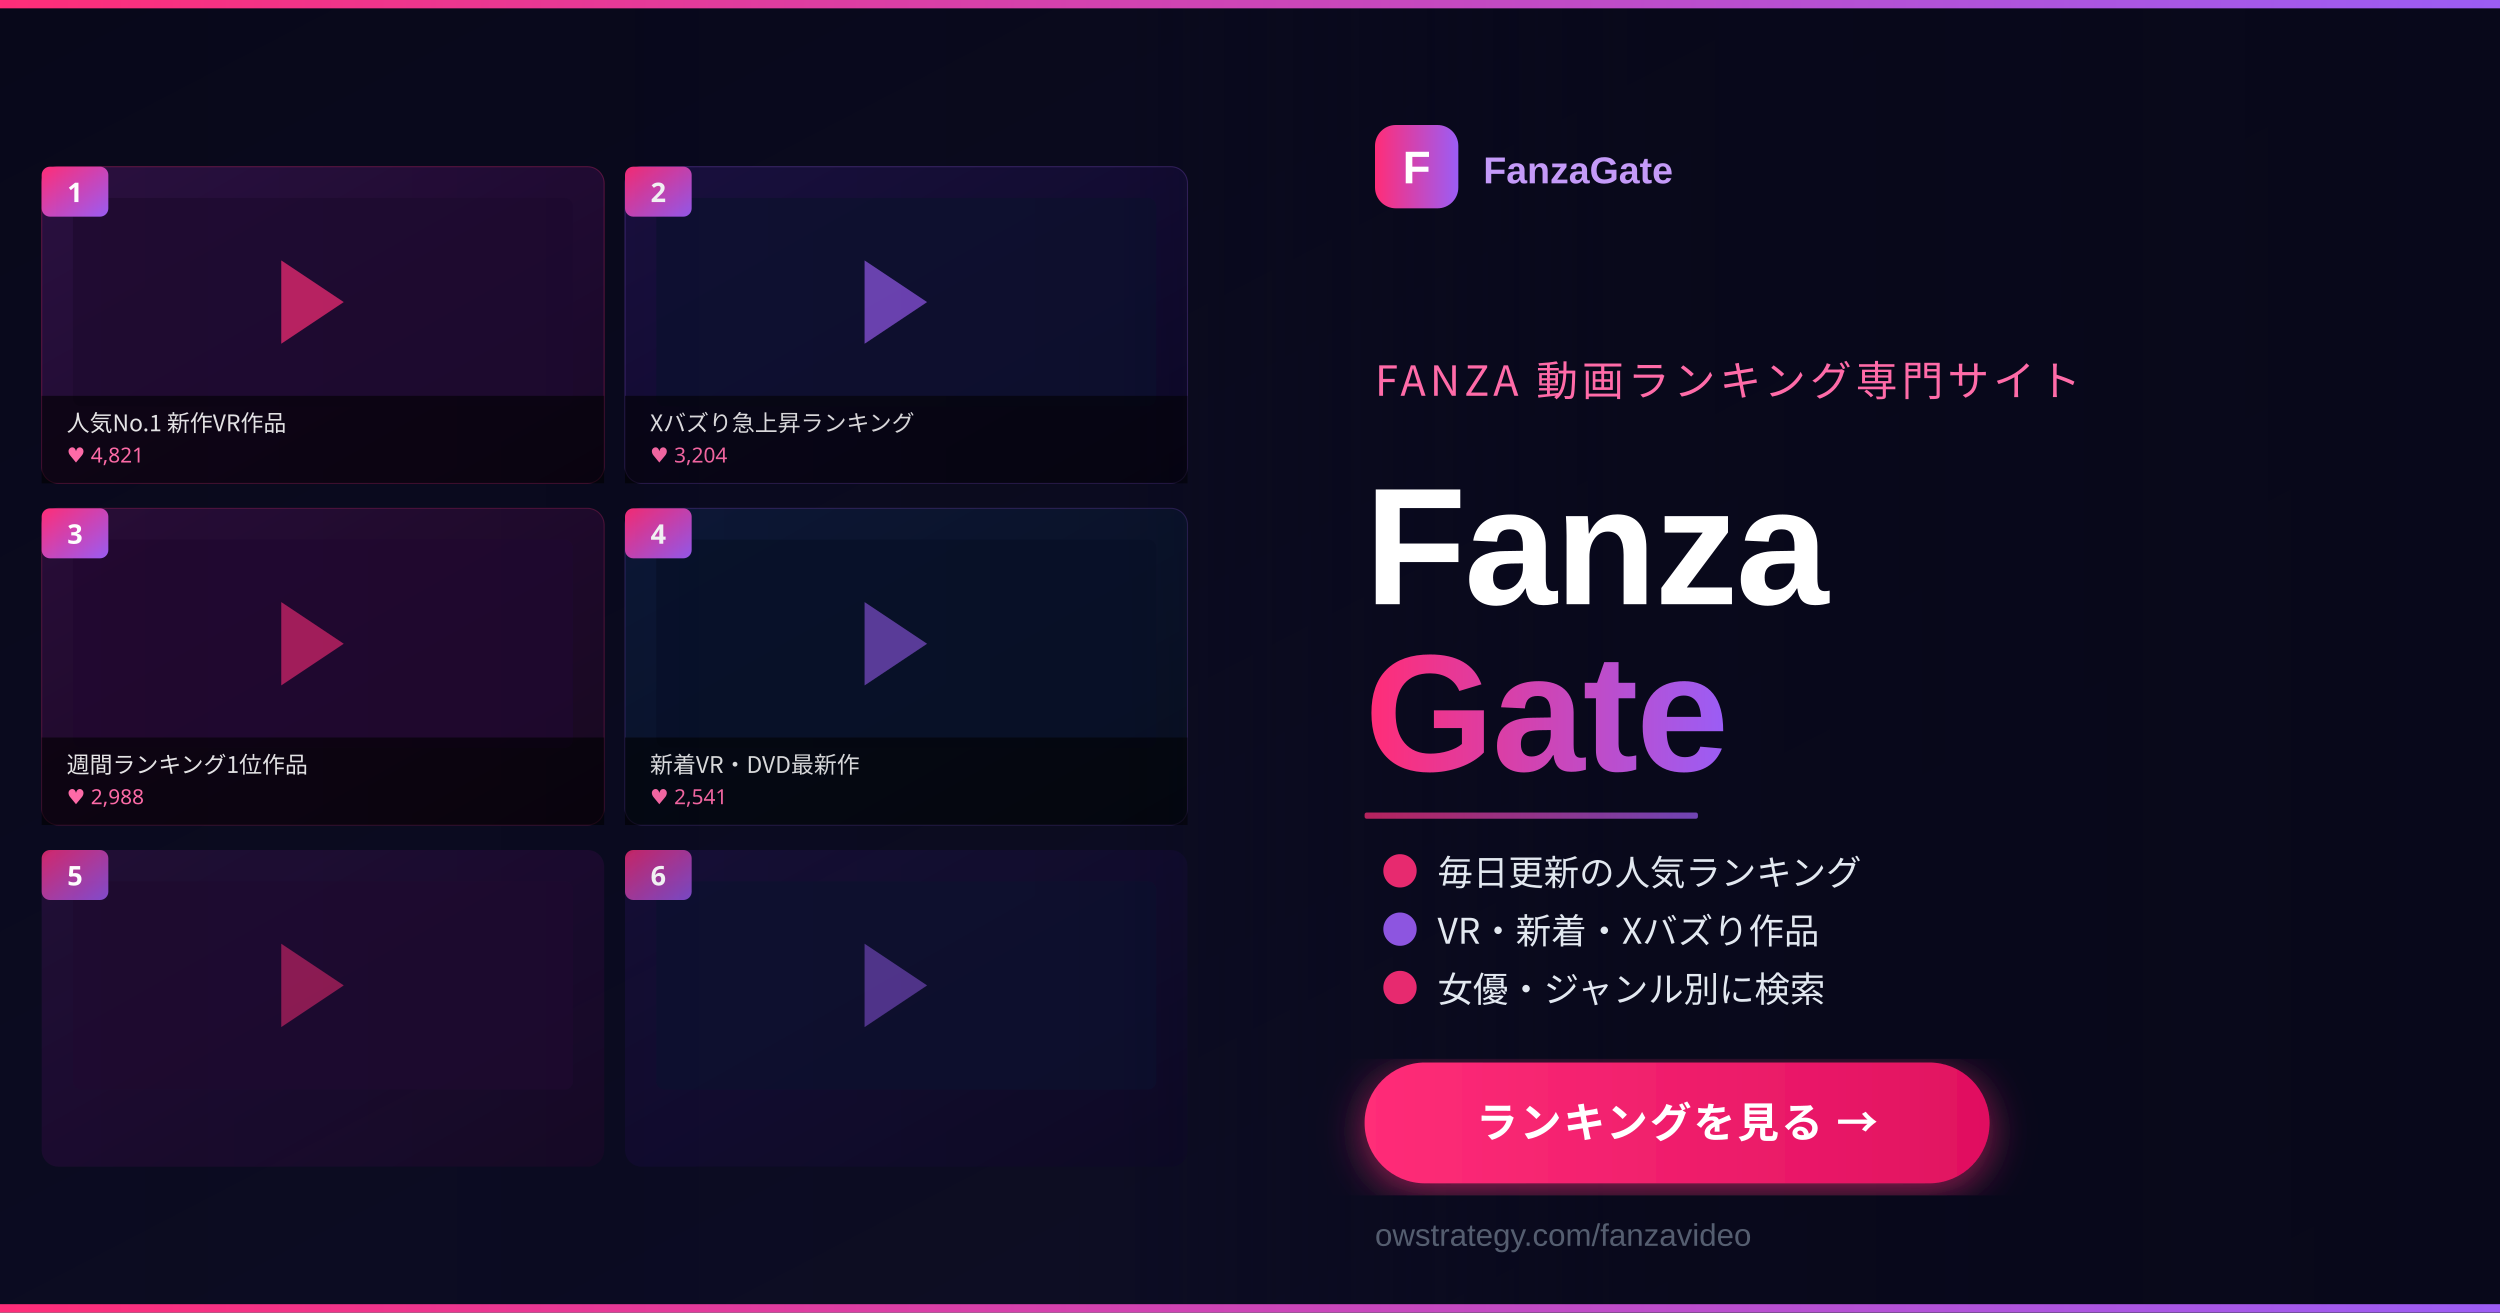
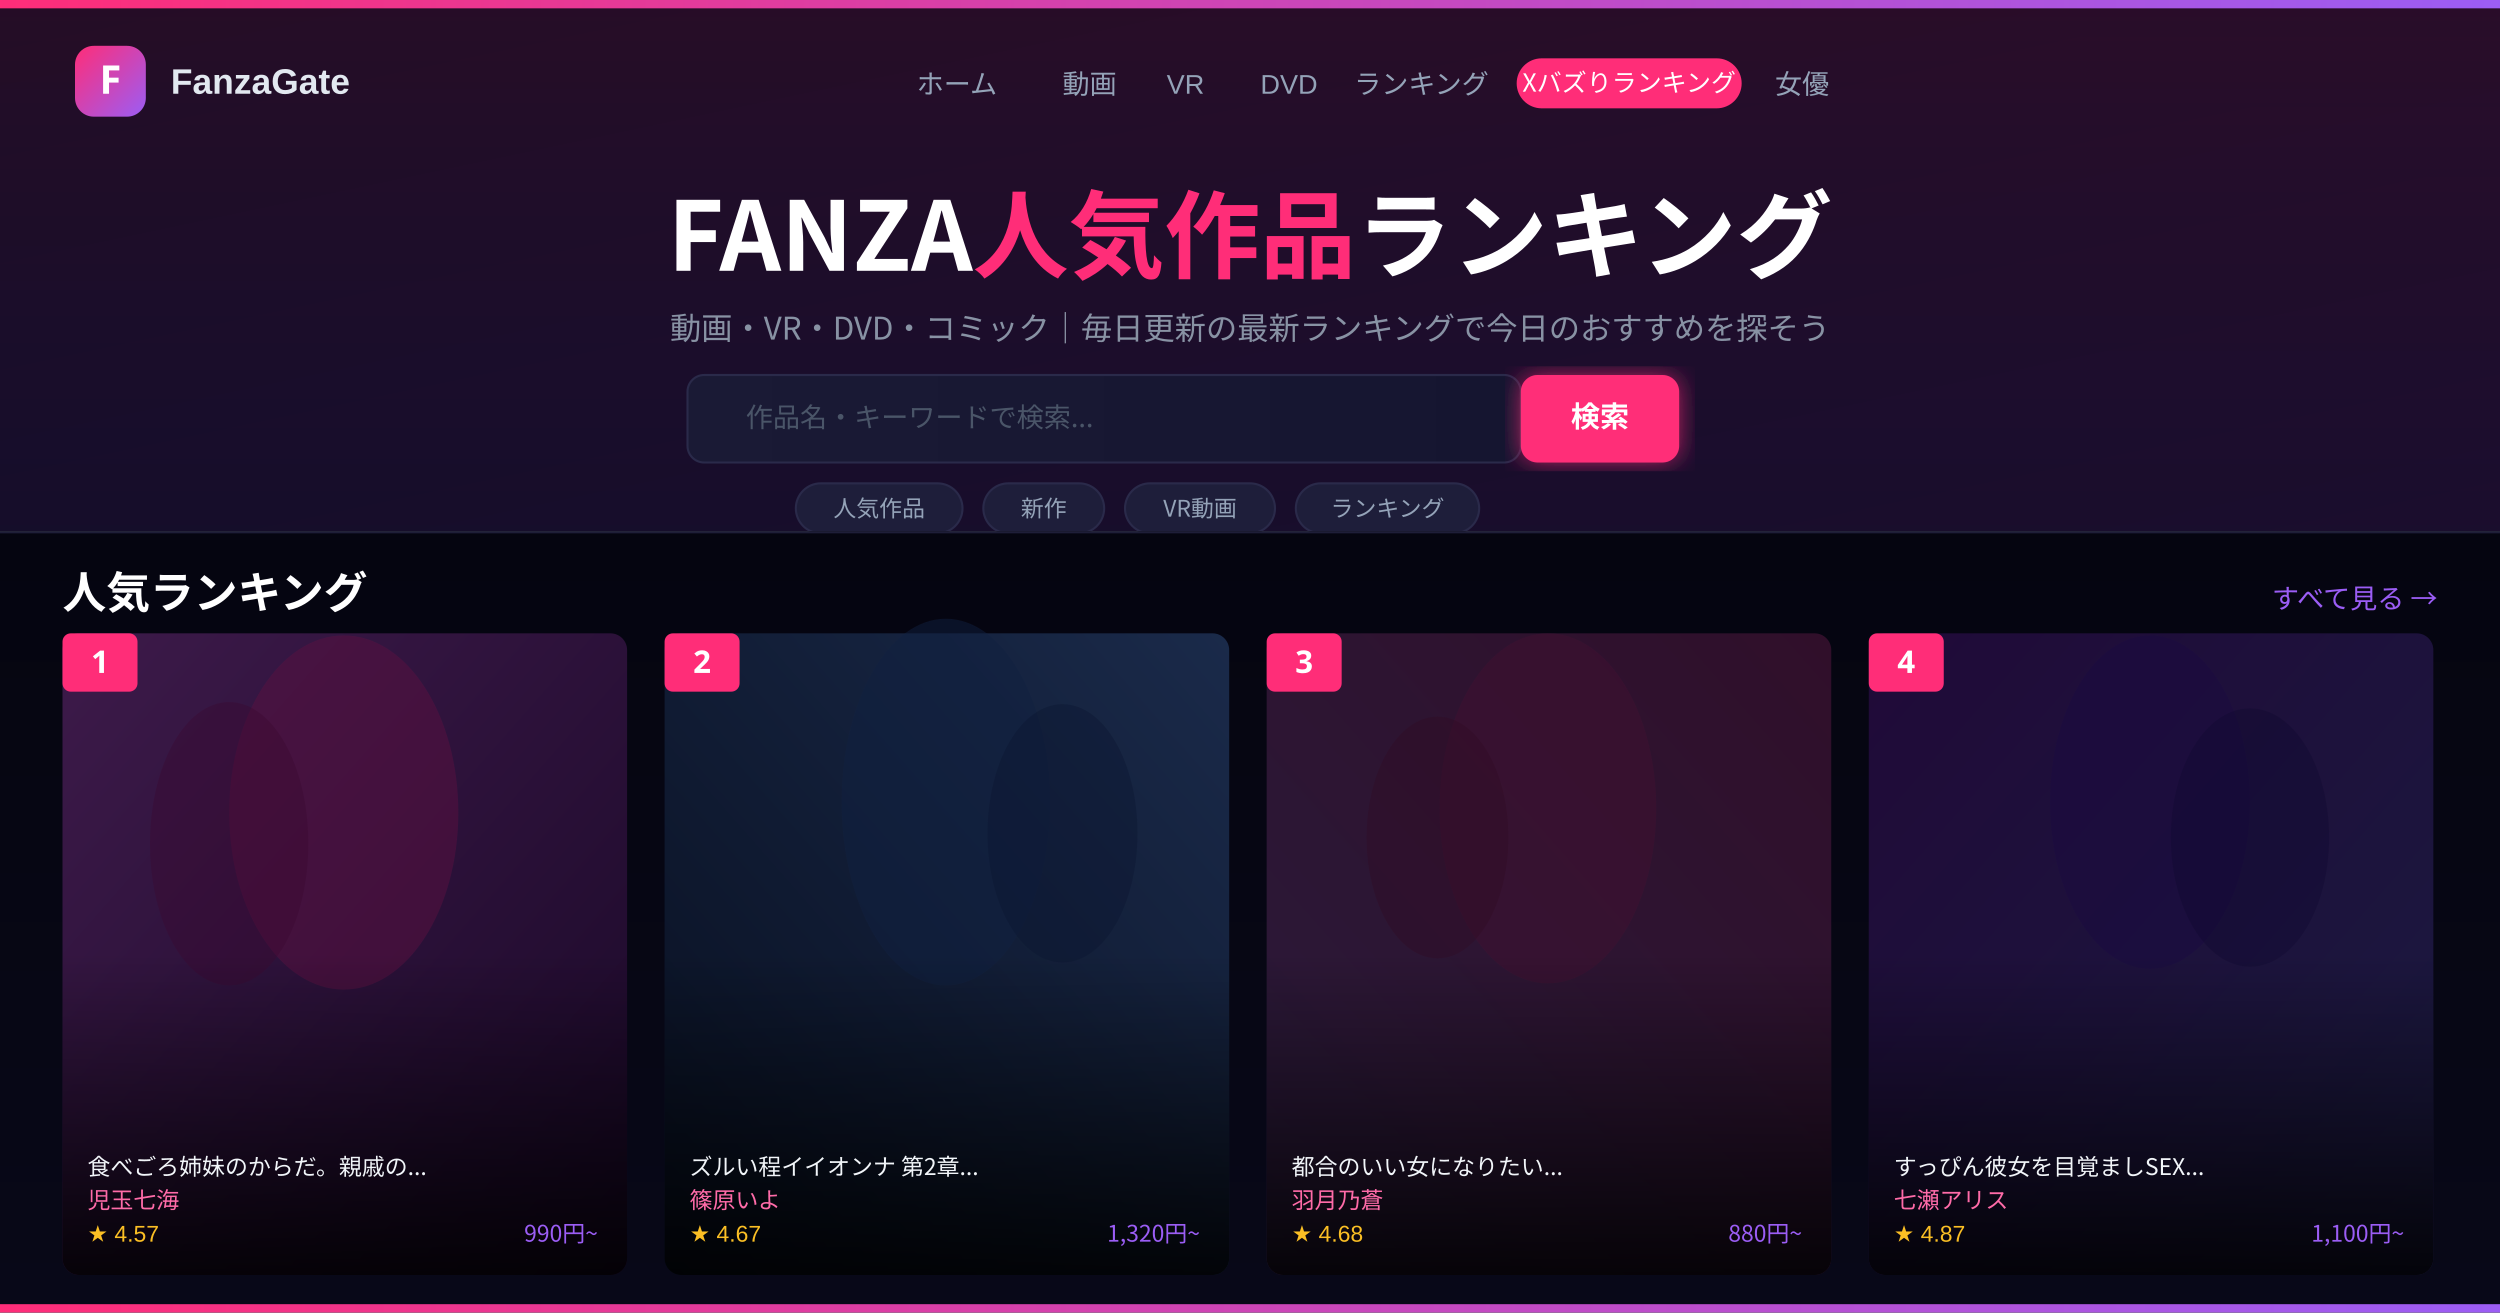
<svg xmlns="http://www.w3.org/2000/svg" width="1200" height="630" viewBox="0 0 1200 630">
  <defs>
-     <linearGradient id="bg" x1="0%" y1="0%" x2="100%" y2="100%">
+     <linearGradient id="heroBg" x1="0%" y1="0%" x2="100%" y2="100%">
      <stop offset="0%" style="stop-color:#08081a" />
-       <stop offset="100%" style="stop-color:#0f0f28" />
+       <stop offset="100%" style="stop-color:#120820" />
+     </linearGradient>
+     <linearGradient id="bottomBg" x1="0%" y1="0%" x2="0%" y2="100%">
+       <stop offset="0%" style="stop-color:#050510" />
+       <stop offset="100%" style="stop-color:#080818" />
    </linearGradient>
    <linearGradient id="pinkPurple" x1="0%" y1="0%" x2="100%" y2="0%">
      <stop offset="0%" style="stop-color:#ff2d78" />
      <stop offset="100%" style="stop-color:#9b5df5" />
    </linearGradient>
-     <linearGradient id="card1" x1="0%" y1="0%" x2="100%" y2="100%">
-       <stop offset="0%" style="stop-color:#2a1040" />
-       <stop offset="100%" style="stop-color:#1a0828" />
-     </linearGradient>
-     <linearGradient id="card2" x1="0%" y1="0%" x2="100%" y2="100%">
-       <stop offset="0%" style="stop-color:#1a1040" />
-       <stop offset="100%" style="stop-color:#0d0828" />
-     </linearGradient>
-     <linearGradient id="card3" x1="0%" y1="0%" x2="100%" y2="100%">
-       <stop offset="0%" style="stop-color:#280d38" />
-       <stop offset="100%" style="stop-color:#180820" />
-     </linearGradient>
-     <linearGradient id="card4" x1="0%" y1="0%" x2="100%" y2="100%">
-       <stop offset="0%" style="stop-color:#0d1838" />
-       <stop offset="100%" style="stop-color:#081020" />
-     </linearGradient>
-     <linearGradient id="overlay" x1="0%" y1="0%" x2="100%" y2="0%">
-       <stop offset="0%" style="stop-color:#08081a;stop-opacity:0" />
-       <stop offset="45%" style="stop-color:#08081a;stop-opacity:0.1" />
-       <stop offset="65%" style="stop-color:#08081a;stop-opacity:0.85" />
-       <stop offset="100%" style="stop-color:#08081a;stop-opacity:1" />
-     </linearGradient>
-     <linearGradient id="cardOverlay" x1="0%" y1="0%" x2="0%" y2="100%">
-       <stop offset="0%" style="stop-color:#000000;stop-opacity:0" />
-       <stop offset="100%" style="stop-color:#000000;stop-opacity:0.75" />
-     </linearGradient>
-     <linearGradient id="btnGrad" x1="0%" y1="0%" x2="100%" y2="0%">
-       <stop offset="0%" style="stop-color:#ff2d78" />
-       <stop offset="100%" style="stop-color:#e01060" />
-     </linearGradient>
-     <linearGradient id="rankBadge" x1="0%" y1="0%" x2="100%" y2="100%">
+     <linearGradient id="logoGrad" x1="0%" y1="0%" x2="100%" y2="100%">
      <stop offset="0%" style="stop-color:#ff2d78" />
      <stop offset="100%" style="stop-color:#9b5df5" />
    </linearGradient>
-     <filter id="btnShadow">
-       <feDropShadow dx="0" dy="4" stdDeviation="10" flood-color="#ff2d78" flood-opacity="0.6" />
+     <linearGradient id="searchBg" x1="0%" y1="0%" x2="100%" y2="0%">
+       <stop offset="0%" style="stop-color:#1a1a35" />
+       <stop offset="100%" style="stop-color:#151530" />
+     </linearGradient>
+     <linearGradient id="thumb1" x1="0%" y1="0%" x2="100%" y2="100%">
+       <stop offset="0%" style="stop-color:#3d1a4a" />
+       <stop offset="100%" style="stop-color:#1a0828" />
+     </linearGradient>
+     <linearGradient id="thumb2" x1="100%" y1="0%" x2="0%" y2="100%">
+       <stop offset="0%" style="stop-color:#1a2a4a" />
+       <stop offset="100%" style="stop-color:#080f20" />
+     </linearGradient>
+     <linearGradient id="thumb3" x1="0%" y1="100%" x2="100%" y2="0%">
+       <stop offset="0%" style="stop-color:#2a1a3a" />
+       <stop offset="100%" style="stop-color:#300f2a" />
+     </linearGradient>
+     <linearGradient id="thumb4" x1="100%" y1="100%" x2="0%" y2="0%">
+       <stop offset="0%" style="stop-color:#1a1a40" />
+       <stop offset="100%" style="stop-color:#200a38" />
+     </linearGradient>
+     <linearGradient id="cardOverlay" x1="0%" y1="0%" x2="0%" y2="100%">
+       <stop offset="50%" style="stop-color:#000;stop-opacity:0" />
+       <stop offset="100%" style="stop-color:#000;stop-opacity:0.85" />
+     </linearGradient>
+     <linearGradient id="glowHero" x1="50%" y1="0%" x2="50%" y2="100%">
+       <stop offset="0%" style="stop-color:#ff2d78;stop-opacity:0.12" />
+       <stop offset="100%" style="stop-color:#9b5df5;stop-opacity:0.06" />
+     </linearGradient>
+     <filter id="btnGlow">
+       <feDropShadow dx="0" dy="0" stdDeviation="6" flood-color="#ff2d78" flood-opacity="0.7" />
    </filter>
-     <filter id="cardShadow">
-       <feDropShadow dx="0" dy="2" stdDeviation="4" flood-color="#000" flood-opacity="0.5" />
-     </filter>
-     <clipPath id="card1clip">
-       <rect x="20" y="80" width="270" height="152" rx="8" />
-     </clipPath>
-     <clipPath id="card2clip">
-       <rect x="300" y="80" width="270" height="152" rx="8" />
-     </clipPath>
-     <clipPath id="card3clip">
-       <rect x="20" y="244" width="270" height="152" rx="8" />
-     </clipPath>
-     <clipPath id="card4clip">
-       <rect x="300" y="244" width="270" height="152" rx="8" />
-     </clipPath>
-     <clipPath id="card5clip">
-       <rect x="20" y="408" width="270" height="152" rx="8" />
-     </clipPath>
-     <clipPath id="card6clip">
-       <rect x="300" y="408" width="270" height="152" rx="8" />
-     </clipPath>
  </defs>
-   <rect width="1200" height="630" fill="url(#bg)" />
-   <rect x="20" y="80" width="270" height="152" rx="8" fill="url(#card1)" />
-   <rect x="20" y="80" width="270" height="152" rx="8" fill="none" stroke="#ff2d78" stroke-width="0.5" opacity="0.3" />
-   <rect x="35" y="95" width="240" height="100" rx="4" fill="#1e0a30" opacity="0.8" />
-   <polygon points="135,125 165,145 135,165" fill="#ff2d78" opacity="0.7" />
-   <rect x="20" y="190" width="270" height="42" rx="0" fill="#000" opacity="0.6" />
-   <text x="32" y="207" font-family="Noto Sans CJK JP, sans-serif" font-size="11" fill="#ffffff" opacity="0.9">人気No.1 新作VR作品</text>
-   <text x="32" y="222" font-family="sans-serif" font-size="10" fill="#ff6ba8">♥ 4,821</text>
-   <rect x="20" y="80" width="32" height="24" rx="4" fill="url(#rankBadge)" />
-   <text x="36" y="97" font-family="Arial Black, sans-serif" font-size="13" font-weight="900" fill="white" text-anchor="middle">1</text>
-   <rect x="300" y="80" width="270" height="152" rx="8" fill="url(#card2)" />
-   <rect x="300" y="80" width="270" height="152" rx="8" fill="none" stroke="#9b5df5" stroke-width="0.5" opacity="0.3" />
-   <rect x="315" y="95" width="240" height="100" rx="4" fill="#0d1030" opacity="0.8" />
-   <polygon points="415,125 445,145 415,165" fill="#9b5df5" opacity="0.7" />
-   <rect x="300" y="190" width="270" height="42" rx="0" fill="#000" opacity="0.6" />
-   <text x="312" y="207" font-family="Noto Sans CJK JP, sans-serif" font-size="11" fill="#ffffff" opacity="0.9">Xバズり急上昇ランキング</text>
-   <text x="312" y="222" font-family="sans-serif" font-size="10" fill="#ff6ba8">♥ 3,204</text>
-   <rect x="300" y="80" width="32" height="24" rx="4" fill="url(#rankBadge)" />
-   <text x="316" y="97" font-family="Arial Black, sans-serif" font-size="13" font-weight="900" fill="white" text-anchor="middle">2</text>
-   <rect x="20" y="244" width="270" height="152" rx="8" fill="url(#card3)" />
-   <rect x="20" y="244" width="270" height="152" rx="8" fill="none" stroke="#ff2d78" stroke-width="0.5" opacity="0.25" />
-   <rect x="35" y="259" width="240" height="100" rx="4" fill="#200830" opacity="0.8" />
-   <polygon points="135,289 165,309 135,329" fill="#ff2d78" opacity="0.6" />
-   <rect x="20" y="354" width="270" height="42" rx="0" fill="#000" opacity="0.6" />
-   <text x="32" y="371" font-family="Noto Sans CJK JP, sans-serif" font-size="11" fill="#ffffff" opacity="0.9">週間ランキング1位作品</text>
-   <text x="32" y="386" font-family="sans-serif" font-size="10" fill="#ff6ba8">♥ 2,988</text>
-   <rect x="20" y="244" width="32" height="24" rx="4" fill="url(#rankBadge)" />
-   <text x="36" y="261" font-family="Arial Black, sans-serif" font-size="13" font-weight="900" fill="white" text-anchor="middle">3</text>
-   <rect x="300" y="244" width="270" height="152" rx="8" fill="url(#card4)" />
-   <rect x="300" y="244" width="270" height="152" rx="8" fill="none" stroke="#9b5df5" stroke-width="0.5" opacity="0.25" />
-   <rect x="315" y="259" width="240" height="100" rx="4" fill="#081028" opacity="0.8" />
-   <polygon points="415,289 445,309 415,329" fill="#9b5df5" opacity="0.6" />
-   <rect x="300" y="354" width="270" height="42" rx="0" fill="#000" opacity="0.6" />
-   <text x="312" y="371" font-family="Noto Sans CJK JP, sans-serif" font-size="11" fill="#ffffff" opacity="0.9">新着VR・DVD最新作</text>
-   <text x="312" y="386" font-family="sans-serif" font-size="10" fill="#ff6ba8">♥ 2,541</text>
-   <rect x="300" y="244" width="32" height="24" rx="4" fill="url(#rankBadge)" />
-   <text x="316" y="261" font-family="Arial Black, sans-serif" font-size="13" font-weight="900" fill="white" text-anchor="middle">4</text>
-   <rect x="20" y="408" width="270" height="152" rx="8" fill="url(#card1)" opacity="0.7" />
-   <rect x="35" y="423" width="240" height="100" rx="4" fill="#1e0a30" opacity="0.8" />
-   <polygon points="135,453 165,473 135,493" fill="#ff2d78" opacity="0.5" />
-   <rect x="20" y="408" width="32" height="24" rx="4" fill="url(#rankBadge)" opacity="0.8" />
-   <text x="36" y="425" font-family="Arial Black, sans-serif" font-size="13" font-weight="900" fill="white" text-anchor="middle">5</text>
-   <rect x="300" y="408" width="270" height="152" rx="8" fill="url(#card2)" opacity="0.7" />
-   <rect x="315" y="423" width="240" height="100" rx="4" fill="#0d1030" opacity="0.8" />
-   <polygon points="415,453 445,473 415,493" fill="#9b5df5" opacity="0.5" />
-   <rect x="300" y="408" width="32" height="24" rx="4" fill="url(#rankBadge)" opacity="0.8" />
-   <text x="316" y="425" font-family="Arial Black, sans-serif" font-size="13" font-weight="900" fill="white" text-anchor="middle">6</text>
-   <rect width="1200" height="630" fill="url(#overlay)" />
+   <rect width="1200" height="255" fill="url(#heroBg)" />
+   <rect width="1200" height="255" fill="url(#glowHero)" />
  <rect x="0" y="0" width="1200" height="4" fill="url(#pinkPurple)" />
+   <rect x="36" y="22" width="34" height="34" rx="9" fill="url(#logoGrad)" />
+   <text x="53" y="45" font-family="Arial Black, sans-serif" font-size="19" font-weight="900" fill="white" text-anchor="middle">F</text>
+   <text x="82" y="45" font-family="Arial, sans-serif" font-size="17" font-weight="700" fill="#e2e8f0">FanzaGate</text>
+   <text x="440" y="45" font-family="Noto Sans CJK JP, sans-serif" font-size="13" fill="#94a3b8">ホーム</text>
+   <text x="510" y="45" font-family="Noto Sans CJK JP, sans-serif" font-size="13" fill="#94a3b8">動画</text>
+   <text x="560" y="45" font-family="Arial, sans-serif" font-size="13" fill="#94a3b8">VR</text>
+   <text x="605" y="45" font-family="Arial, sans-serif" font-size="13" fill="#94a3b8">DVD</text>
+   <text x="650" y="45" font-family="Noto Sans CJK JP, sans-serif" font-size="13" fill="#94a3b8">ランキング</text>
+   <rect x="728" y="28" width="108" height="24" rx="12" fill="#ff2d78" />
+   <text x="782" y="44" font-family="Noto Sans CJK JP, sans-serif" font-size="12" fill="white" text-anchor="middle">Xバズりランキング</text>
+   <text x="852" y="45" font-family="Noto Sans CJK JP, sans-serif" font-size="13" fill="#94a3b8">女優</text>
+   <text x="600" y="130" font-family="Noto Sans CJK JP, Arial Black, sans-serif" font-size="46" font-weight="900" fill="white" text-anchor="middle">FANZA<tspan fill="#ff2d78">人気作品</tspan>ランキング</text>
+   <text x="600" y="163" font-family="Noto Sans CJK JP, sans-serif" font-size="15" fill="#8892a4" text-anchor="middle">動画・VR・DVD・コミック｜毎日更新の最新ランキングで今日のおすすめを探そう</text>
+   <rect x="330" y="180" width="400" height="42" rx="8" fill="url(#searchBg)" stroke="#2a2a4a" stroke-width="1" />
+   <text x="358" y="205" font-family="Noto Sans CJK JP, sans-serif" font-size="13" fill="#4a5568">作品名・キーワードで検索...</text>
+   <rect x="730" y="180" width="76" height="42" rx="8" fill="#ff2d78" filter="url(#btnGlow)" />
+   <text x="768" y="205" font-family="Noto Sans CJK JP, sans-serif" font-size="14" font-weight="700" fill="white" text-anchor="middle">検索</text>
+   <rect x="382" y="232" width="80" height="24" rx="12" fill="#1e1e3a" stroke="#2a2a4a" stroke-width="1" />
+   <text x="422" y="248" font-family="Noto Sans CJK JP, sans-serif" font-size="11" fill="#94a3b8" text-anchor="middle">人気作品</text>
+   <rect x="472" y="232" width="58" height="24" rx="12" fill="#1e1e3a" stroke="#2a2a4a" stroke-width="1" />
+   <text x="501" y="248" font-family="Noto Sans CJK JP, sans-serif" font-size="11" fill="#94a3b8" text-anchor="middle">新作</text>
+   <rect x="540" y="232" width="72" height="24" rx="12" fill="#1e1e3a" stroke="#2a2a4a" stroke-width="1" />
+   <text x="576" y="248" font-family="Noto Sans CJK JP, sans-serif" font-size="11" fill="#94a3b8" text-anchor="middle">VR動画</text>
+   <rect x="622" y="232" width="88" height="24" rx="12" fill="#1e1e3a" stroke="#2a2a4a" stroke-width="1" />
+   <text x="666" y="248" font-family="Noto Sans CJK JP, sans-serif" font-size="11" fill="#94a3b8" text-anchor="middle">ランキング</text>
+   <rect x="0" y="255" width="1200" height="375" fill="url(#bottomBg)" />
+   <rect x="0" y="255" width="1200" height="1" fill="#1e1e38" />
+   <text x="30" y="292" font-family="Noto Sans CJK JP, Arial Black, sans-serif" font-size="21" font-weight="900" fill="white">人気ランキング</text>
+   <text x="1170" y="292" font-family="Noto Sans CJK JP, sans-serif" font-size="13" fill="#9b5df5" text-anchor="end">すべて見る →</text>
+   <rect x="30" y="304" width="271" height="308" rx="8" fill="url(#thumb1)" />
+   <ellipse cx="165" cy="390" rx="55" ry="85" fill="#5a1040" opacity="0.5" />
+   <ellipse cx="110" cy="405" rx="38" ry="68" fill="#3a0830" opacity="0.4" />
+   <rect x="30" y="304" width="271" height="308" rx="8" fill="url(#cardOverlay)" />
+   <rect x="30" y="304" width="36" height="28" rx="4" fill="#ff2d78" />
+   <text x="48" y="323" font-family="Arial Black, sans-serif" font-size="15" font-weight="900" fill="white" text-anchor="middle">1</text>
+   <text x="42" y="564" font-family="Noto Sans CJK JP, sans-serif" font-size="11" fill="#f1f5f9">食べごろ姉妹のからだ。親戚の...</text>
+   <text x="42" y="580" font-family="Noto Sans CJK JP, sans-serif" font-size="11" fill="#ff6ba8">児玉七海</text>
+   <text x="42" y="596" font-family="Arial, sans-serif" font-size="11" fill="#fbbf24">★ 4.57</text>
+   <text x="287" y="596" font-family="Noto Sans CJK JP, sans-serif" font-size="11" fill="#9b5df5" text-anchor="end">990円~</text>
+   <rect x="319" y="304" width="271" height="308" rx="8" fill="url(#thumb2)" />
+   <ellipse cx="454" cy="385" rx="50" ry="88" fill="#102040" opacity="0.5" />
+   <ellipse cx="510" cy="400" rx="36" ry="62" fill="#0a1530" opacity="0.4" />
+   <rect x="319" y="304" width="271" height="308" rx="8" fill="url(#cardOverlay)" />
+   <rect x="319" y="304" width="36" height="28" rx="4" fill="#ff2d78" />
+   <text x="337" y="323" font-family="Arial Black, sans-serif" font-size="15" font-weight="900" fill="white" text-anchor="middle">2</text>
+   <text x="331" y="564" font-family="Noto Sans CJK JP, sans-serif" font-size="11" fill="#f1f5f9">ズルい程イイオンナ 第2章...</text>
+   <text x="331" y="580" font-family="Noto Sans CJK JP, sans-serif" font-size="11" fill="#ff6ba8">篠原いよ</text>
+   <text x="331" y="596" font-family="Arial, sans-serif" font-size="11" fill="#fbbf24">★ 4.67</text>
+   <text x="576" y="596" font-family="Noto Sans CJK JP, sans-serif" font-size="11" fill="#9b5df5" text-anchor="end">1,320円~</text>
+   <rect x="608" y="304" width="271" height="308" rx="8" fill="url(#thumb3)" />
+   <ellipse cx="743" cy="388" rx="52" ry="84" fill="#401030" opacity="0.5" />
+   <ellipse cx="690" cy="402" rx="34" ry="58" fill="#300a22" opacity="0.4" />
+   <rect x="608" y="304" width="271" height="308" rx="8" fill="url(#cardOverlay)" />
+   <rect x="608" y="304" width="36" height="28" rx="4" fill="#ff2d78" />
+   <text x="626" y="323" font-family="Arial Black, sans-serif" font-size="15" font-weight="900" fill="white" text-anchor="middle">3</text>
+   <text x="620" y="564" font-family="Noto Sans CJK JP, sans-serif" font-size="11" fill="#f1f5f9">都合のいい女になりたい...</text>
+   <text x="620" y="580" font-family="Noto Sans CJK JP, sans-serif" font-size="11" fill="#ff6ba8">羽月乃蒼</text>
+   <text x="620" y="596" font-family="Arial, sans-serif" font-size="11" fill="#fbbf24">★ 4.68</text>
+   <text x="865" y="596" font-family="Noto Sans CJK JP, sans-serif" font-size="11" fill="#9b5df5" text-anchor="end">880円~</text>
+   <rect x="897" y="304" width="271" height="308" rx="8" fill="url(#thumb4)" />
+   <ellipse cx="1032" cy="385" rx="48" ry="80" fill="#1a0a40" opacity="0.5" />
+   <ellipse cx="1080" cy="402" rx="38" ry="62" fill="#100830" opacity="0.4" />
+   <rect x="897" y="304" width="271" height="308" rx="8" fill="url(#cardOverlay)" />
+   <rect x="897" y="304" width="36" height="28" rx="4" fill="#ff2d78" />
+   <text x="915" y="323" font-family="Arial Black, sans-serif" font-size="15" font-weight="900" fill="white" text-anchor="middle">4</text>
+   <text x="909" y="564" font-family="Noto Sans CJK JP, sans-serif" font-size="11" fill="#f1f5f9">すっぴん彼女を目覚ましSEX...</text>
+   <text x="909" y="580" font-family="Noto Sans CJK JP, sans-serif" font-size="11" fill="#ff6ba8">七瀬アリス</text>
+   <text x="909" y="596" font-family="Arial, sans-serif" font-size="11" fill="#fbbf24">★ 4.87</text>
+   <text x="1154" y="596" font-family="Noto Sans CJK JP, sans-serif" font-size="11" fill="#9b5df5" text-anchor="end">1,100円~</text>
  <rect x="0" y="626" width="1200" height="4" fill="url(#pinkPurple)" />
-   <rect x="660" y="60" width="40" height="40" rx="10" fill="url(#pinkPurple)" />
-   <text x="680" y="88" font-family="Arial Black, Arial, sans-serif" font-size="22" font-weight="900" fill="white" text-anchor="middle">F</text>
-   <text x="712" y="88" font-family="Arial, sans-serif" font-size="18" font-weight="700" fill="#c49af8" text-anchor="start">FanzaGate</text>
-   <text x="660" y="190" font-family="Noto Sans CJK JP, sans-serif" font-size="20" font-weight="500" fill="#ff6ba8" text-anchor="start" letter-spacing="2">FANZA 動画ランキング専門サイト</text>
-   <text x="655" y="290" font-family="Arial Black, Arial, sans-serif" font-size="80" font-weight="900" fill="#ffffff" text-anchor="start" letter-spacing="-1">Fanza</text>
-   <text x="655" y="370" font-family="Arial Black, Arial, sans-serif" font-size="80" font-weight="900" fill="url(#pinkPurple)" text-anchor="start" letter-spacing="-1">Gate</text>
-   <rect x="655" y="390" width="160" height="3" rx="1" fill="url(#pinkPurple)" opacity="0.7" />
-   <circle cx="672" cy="418" r="8" fill="#ff2d78" opacity="0.9" />
-   <text x="690" y="425" font-family="Noto Sans CJK JP, sans-serif" font-size="17" fill="#e2e8f0" text-anchor="start">毎日更新の人気ランキング</text>
-   <circle cx="672" cy="446" r="8" fill="#9b5df5" opacity="0.9" />
-   <text x="690" y="453" font-family="Noto Sans CJK JP, sans-serif" font-size="17" fill="#e2e8f0" text-anchor="start">VR・新着・Xバズり作品</text>
-   <circle cx="672" cy="474" r="8" fill="#ff2d78" opacity="0.9" />
-   <text x="690" y="481" font-family="Noto Sans CJK JP, sans-serif" font-size="17" fill="#e2e8f0" text-anchor="start">女優・ジャンル別に検索</text>
-   <rect x="655" y="510" width="300" height="58" rx="29" fill="url(#btnGrad)" filter="url(#btnShadow)" />
-   <text x="805" y="546" font-family="Noto Sans CJK JP, Arial, sans-serif" font-size="20" font-weight="700" fill="white" text-anchor="middle" letter-spacing="1">ランキングを見る  →</text>
-   <text x="660" y="598" font-family="Arial, sans-serif" font-size="15" fill="#555e70" text-anchor="start">owstrategy.com/fanzavideo</text>
</svg>
